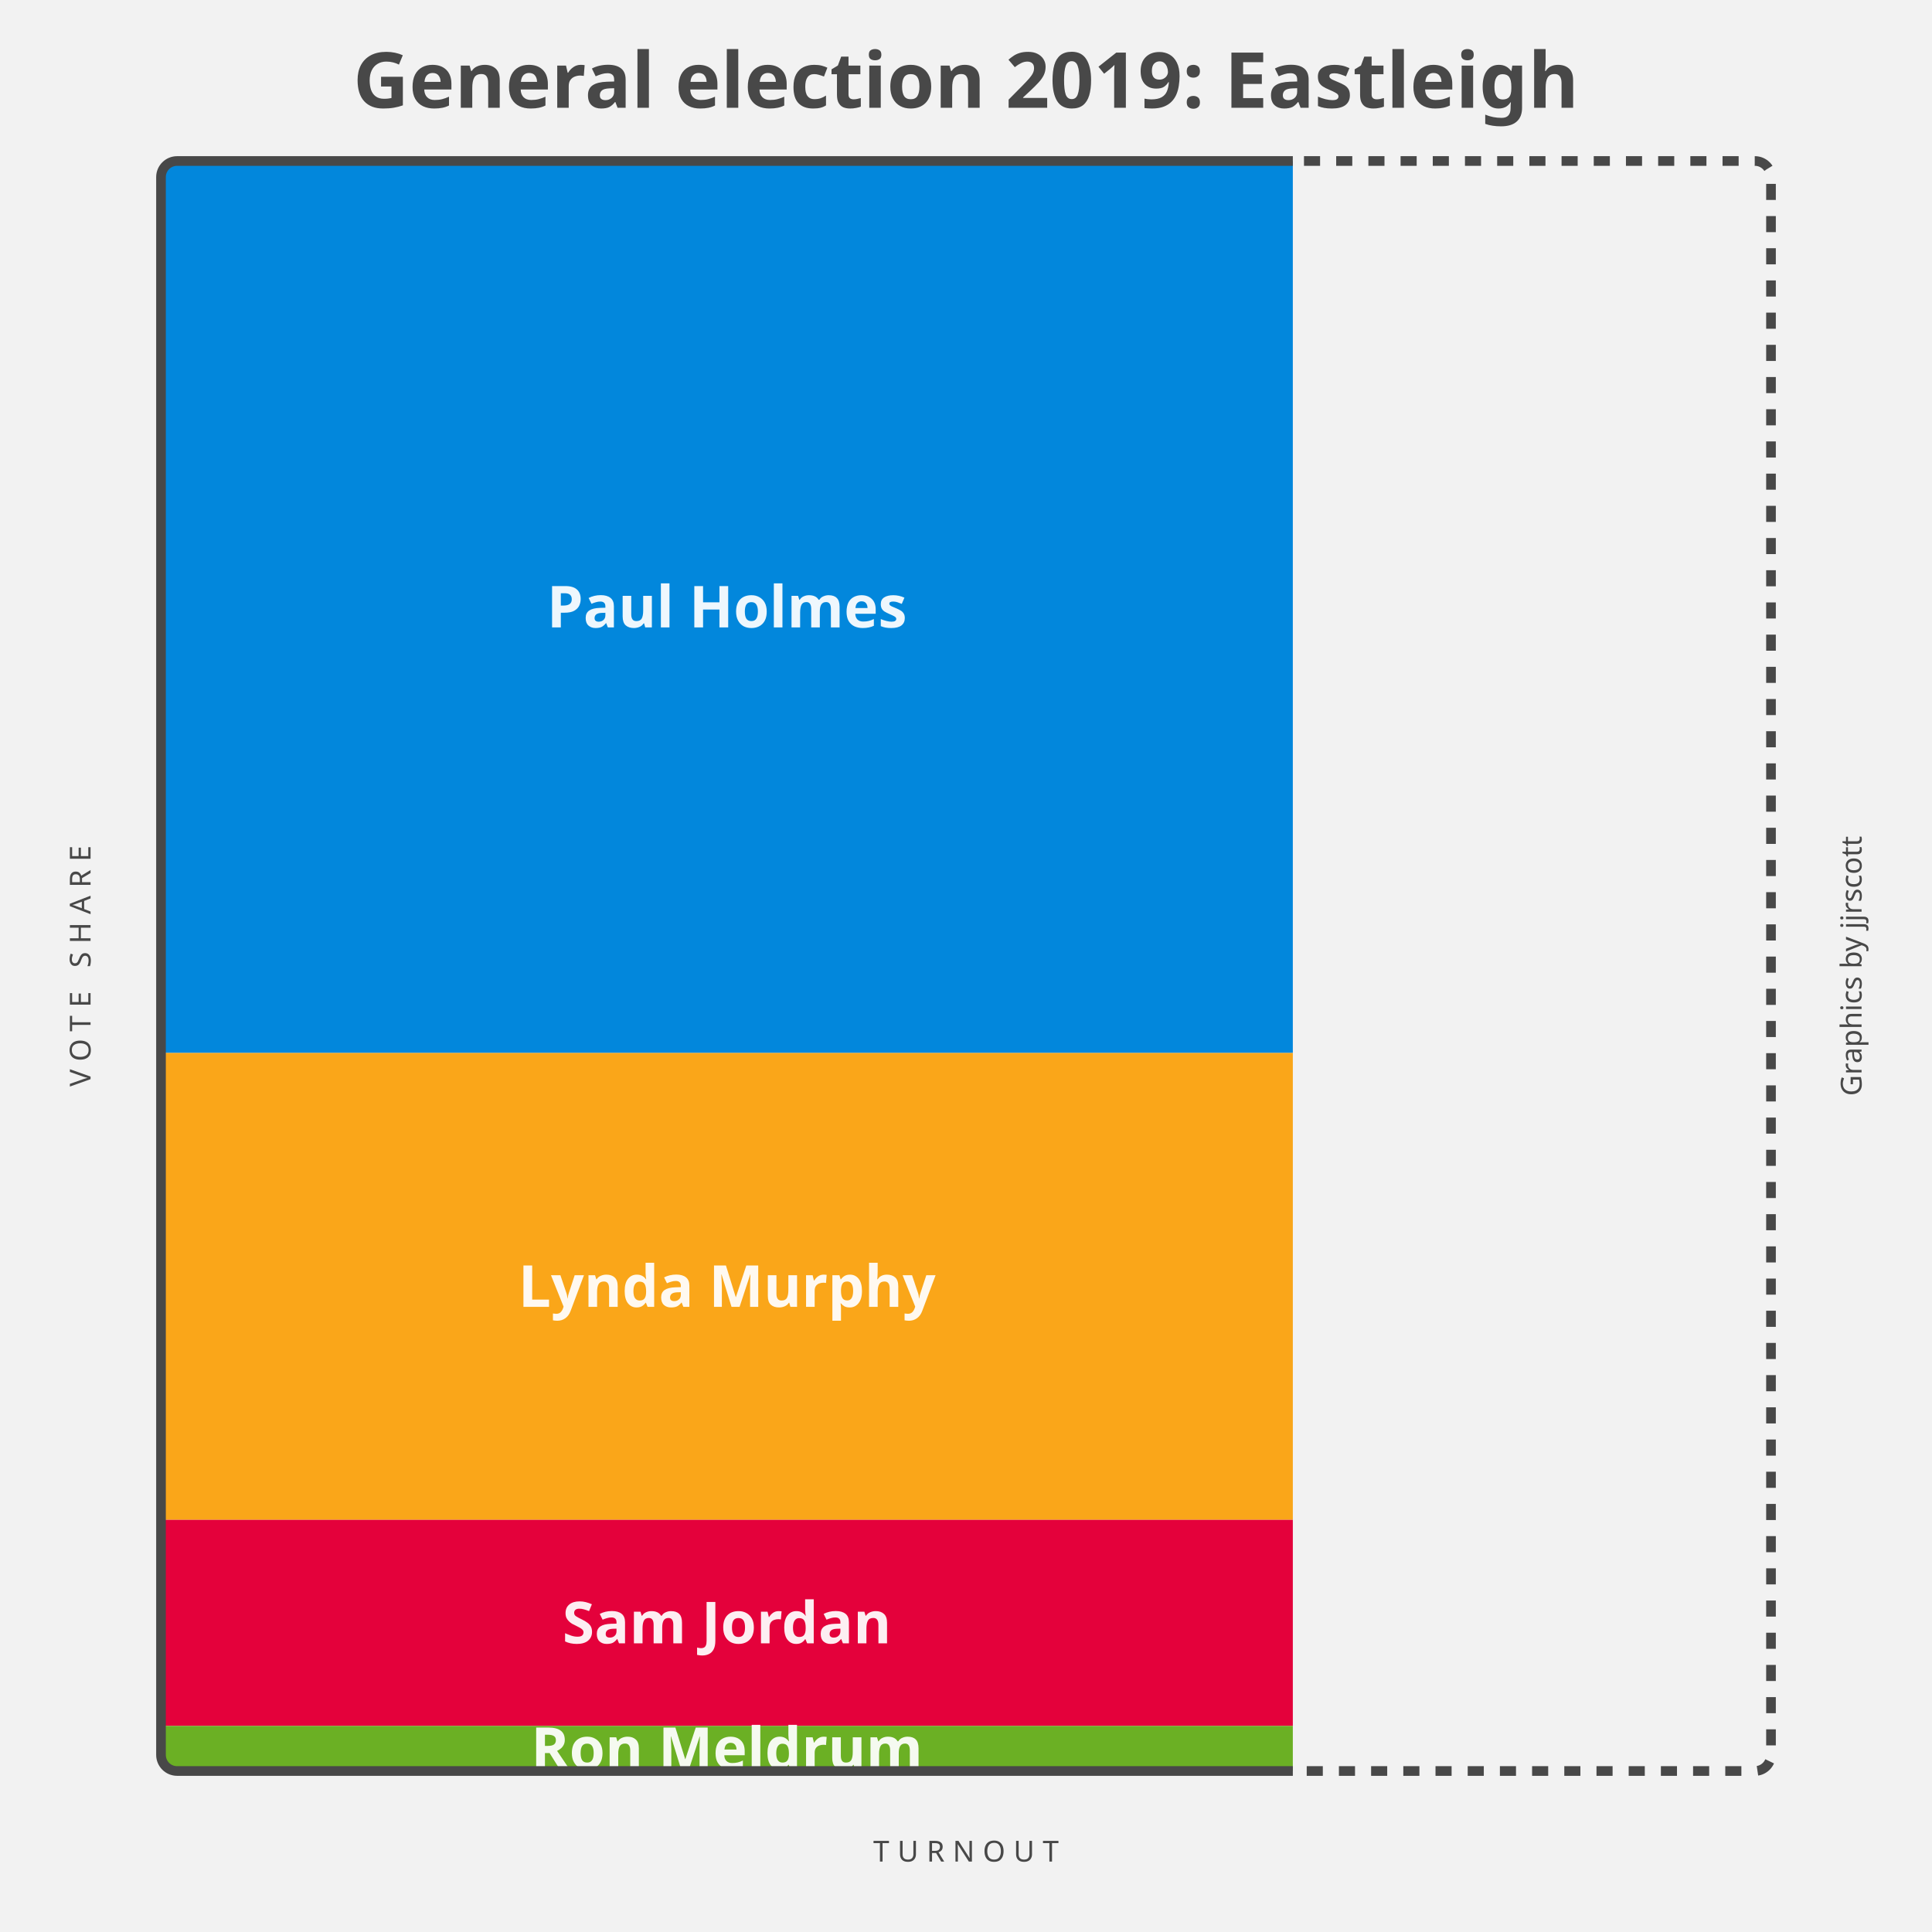
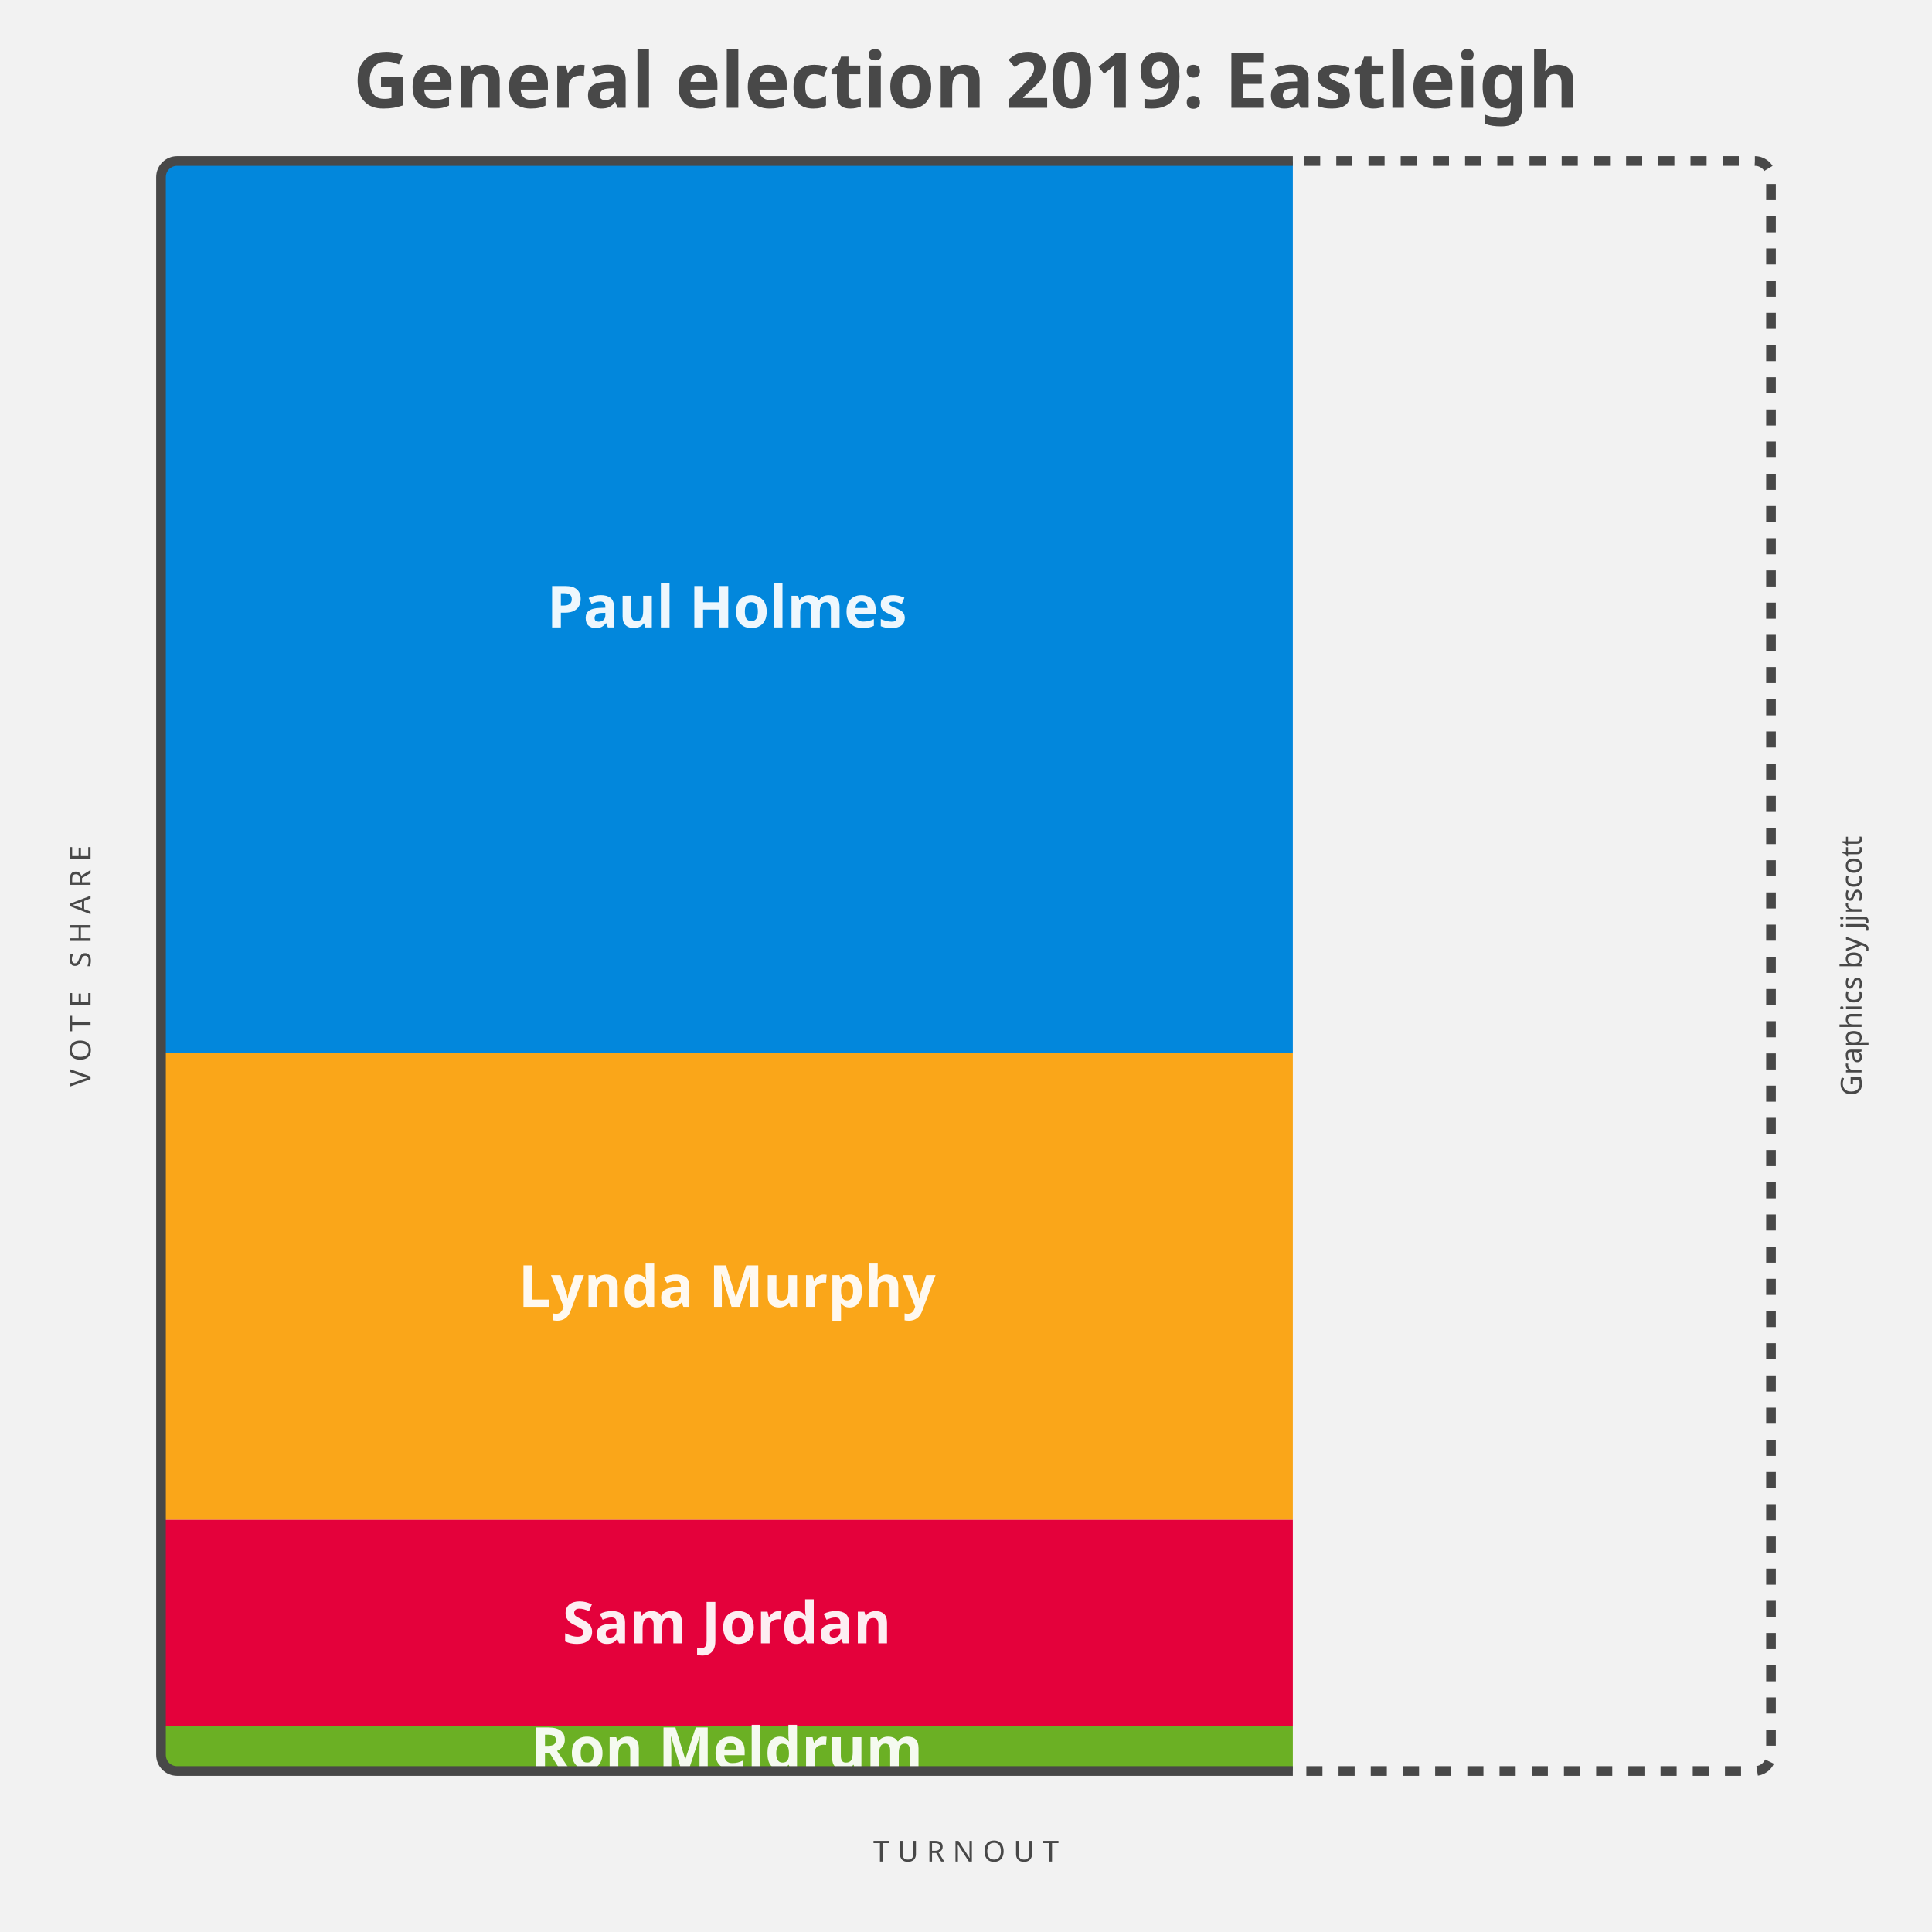
- <svg xmlns="http://www.w3.org/2000/svg" viewBox="0 0 400 400">
+ <svg xmlns="http://www.w3.org/2000/svg" viewBox="0 0 600 600">
  <defs>
    <mask id="border">
-       <rect x="33.333" y="33.333" width="333.333" height="333.333" fill="white" rx="3.333" />
+       <rect x="50.0" y="50.0" width="500.0" height="500.0" fill="white" rx="5.0" />
    </mask>
    <mask id="turnout">
-       <rect x="0" y="0" width="267.667" height="400" fill="white" />
+       <rect x="0" y="0" width="401.5" height="600" fill="white" />
    </mask>
    <mask id="absent">
-       <rect x="267.667" y="0" width="132.333" height="400" fill="white" />
+       <rect x="401.5" y="0" width="198.5" height="600" fill="white" />
    </mask>
  </defs>
-   <rect width="400" height="400" fill="#F2F2F2" />
-   <text x="200.0" y="16.667" text-anchor="middle" font-size="16.0" font-weight="bold" dominant-baseline="middle" fill="#484848" font-family="sans-serif">General election 2019: Eastleigh</text>
-   <text x="0" y="0" text-anchor="middle" transform="translate(16.66667 200.0) rotate(-90)" font-size="6.0" dominant-baseline="middle" letter-spacing="1.667" fill="#484848" font-family="sans-serif">VOTE SHARE</text>
-   <text x="200.0" y="383.333" text-anchor="middle" font-size="6.0" dominant-baseline="middle" letter-spacing="1.667" fill="#484848" font-family="sans-serif">TURNOUT</text>
-   <text x="0" y="0" text-anchor="middle" transform="translate(383.3333 200.0) rotate(-90)" font-size="6.0" dominant-baseline="middle" fill="#484848" font-family="sans-serif">Graphics by jjrscott</text>
-   <rect x="33.333" y="33.333" width="234.333" height="184.667" fill="#0287DC" mask="url(#border)" />
-   <text x="150.5" y="125.667" chart-padding="33.333" text-anchor="middle" font-size="12.0" dominant-baseline="middle" fill="#FFFFFFEE" font-weight="bold" font-family="sans-serif">Paul Holmes</text>
-   <rect x="33.333" y="218" width="234.333" height="96.667" fill="#FAA619" mask="url(#border)" />
-   <text x="150.5" y="266.333" chart-padding="33.333" text-anchor="middle" font-size="12.0" dominant-baseline="middle" fill="#FFFFFFEE" font-weight="bold" font-family="sans-serif">Lynda Murphy</text>
-   <rect x="33.333" y="314.667" width="234.333" height="42.667" fill="#E4013B" mask="url(#border)" />
-   <text x="150.5" y="336" chart-padding="33.333" text-anchor="middle" font-size="12.0" dominant-baseline="middle" fill="#FFFFFFEE" font-weight="bold" font-family="sans-serif">Sam Jordan</text>
-   <rect x="33.333" y="357.333" width="234.333" height="9.333" fill="#6BB024" mask="url(#border)" />
-   <text x="150.5" y="362.0" chart-padding="33.333" text-anchor="middle" font-size="12.0" dominant-baseline="middle" fill="#FFFFFFEE" font-weight="bold" font-family="sans-serif">Ron Meldrum</text>
-   <rect x="33.333" y="33.333" width="333.333" height="333.333" fill="none" rx="3.333" stroke-width="2.0" stroke="#484848" mask="url(#turnout)" />
-   <rect x="33.333" y="33.333" width="333.333" height="333.333" fill="none" rx="3.333" stroke-width="2.0" stroke="#484848" stroke-dasharray="3.333 3.333" mask="url(#absent)" />
+   <rect width="600" height="600" fill="#F2F2F2" />
+   <text x="300.0" y="25.0" text-anchor="middle" font-size="24.0" font-weight="bold" dominant-baseline="middle" fill="#484848" font-family="sans-serif">General election 2019: Eastleigh</text>
+   <text x="0" y="0" text-anchor="middle" transform="translate(25.0 300.0) rotate(-90)" font-size="9.0" dominant-baseline="middle" letter-spacing="2.5" fill="#484848" font-family="sans-serif">VOTE SHARE</text>
+   <text x="300.0" y="575.0" text-anchor="middle" font-size="9.0" dominant-baseline="middle" letter-spacing="2.5" fill="#484848" font-family="sans-serif">TURNOUT</text>
+   <text x="0" y="0" text-anchor="middle" transform="translate(575.0 300.0) rotate(-90)" font-size="9.0" dominant-baseline="middle" fill="#484848" font-family="sans-serif">Graphics by jjrscott</text>
+   <rect x="50.0" y="50.0" width="351.5" height="277" fill="#0287DC" mask="url(#border)" />
+   <text x="225.75" y="188.5" chart-padding="50.0" text-anchor="middle" font-size="18.0" dominant-baseline="middle" fill="#FFFFFFEE" font-weight="bold" font-family="sans-serif">Paul Holmes</text>
+   <rect x="50.0" y="327" width="351.5" height="145.0" fill="#FAA619" mask="url(#border)" />
+   <text x="225.75" y="399.5" chart-padding="50.0" text-anchor="middle" font-size="18.0" dominant-baseline="middle" fill="#FFFFFFEE" font-weight="bold" font-family="sans-serif">Lynda Murphy</text>
+   <rect x="50.0" y="472" width="351.5" height="64.0" fill="#E4013B" mask="url(#border)" />
+   <text x="225.75" y="504" chart-padding="50.0" text-anchor="middle" font-size="18.0" dominant-baseline="middle" fill="#FFFFFFEE" font-weight="bold" font-family="sans-serif">Sam Jordan</text>
+   <rect x="50.0" y="536.0" width="351.5" height="14" fill="#6BB024" mask="url(#border)" />
+   <text x="225.75" y="543.0" chart-padding="50.0" text-anchor="middle" font-size="18.0" dominant-baseline="middle" fill="#FFFFFFEE" font-weight="bold" font-family="sans-serif">Ron Meldrum</text>
+   <rect x="50.0" y="50.0" width="500.0" height="500.0" fill="none" rx="5.0" stroke-width="3.0" stroke="#484848" mask="url(#turnout)" />
+   <rect x="50.0" y="50.0" width="500.0" height="500.0" fill="none" rx="5.0" stroke-width="3.0" stroke="#484848" stroke-dasharray="5.0 5.0" mask="url(#absent)" />
</svg>
